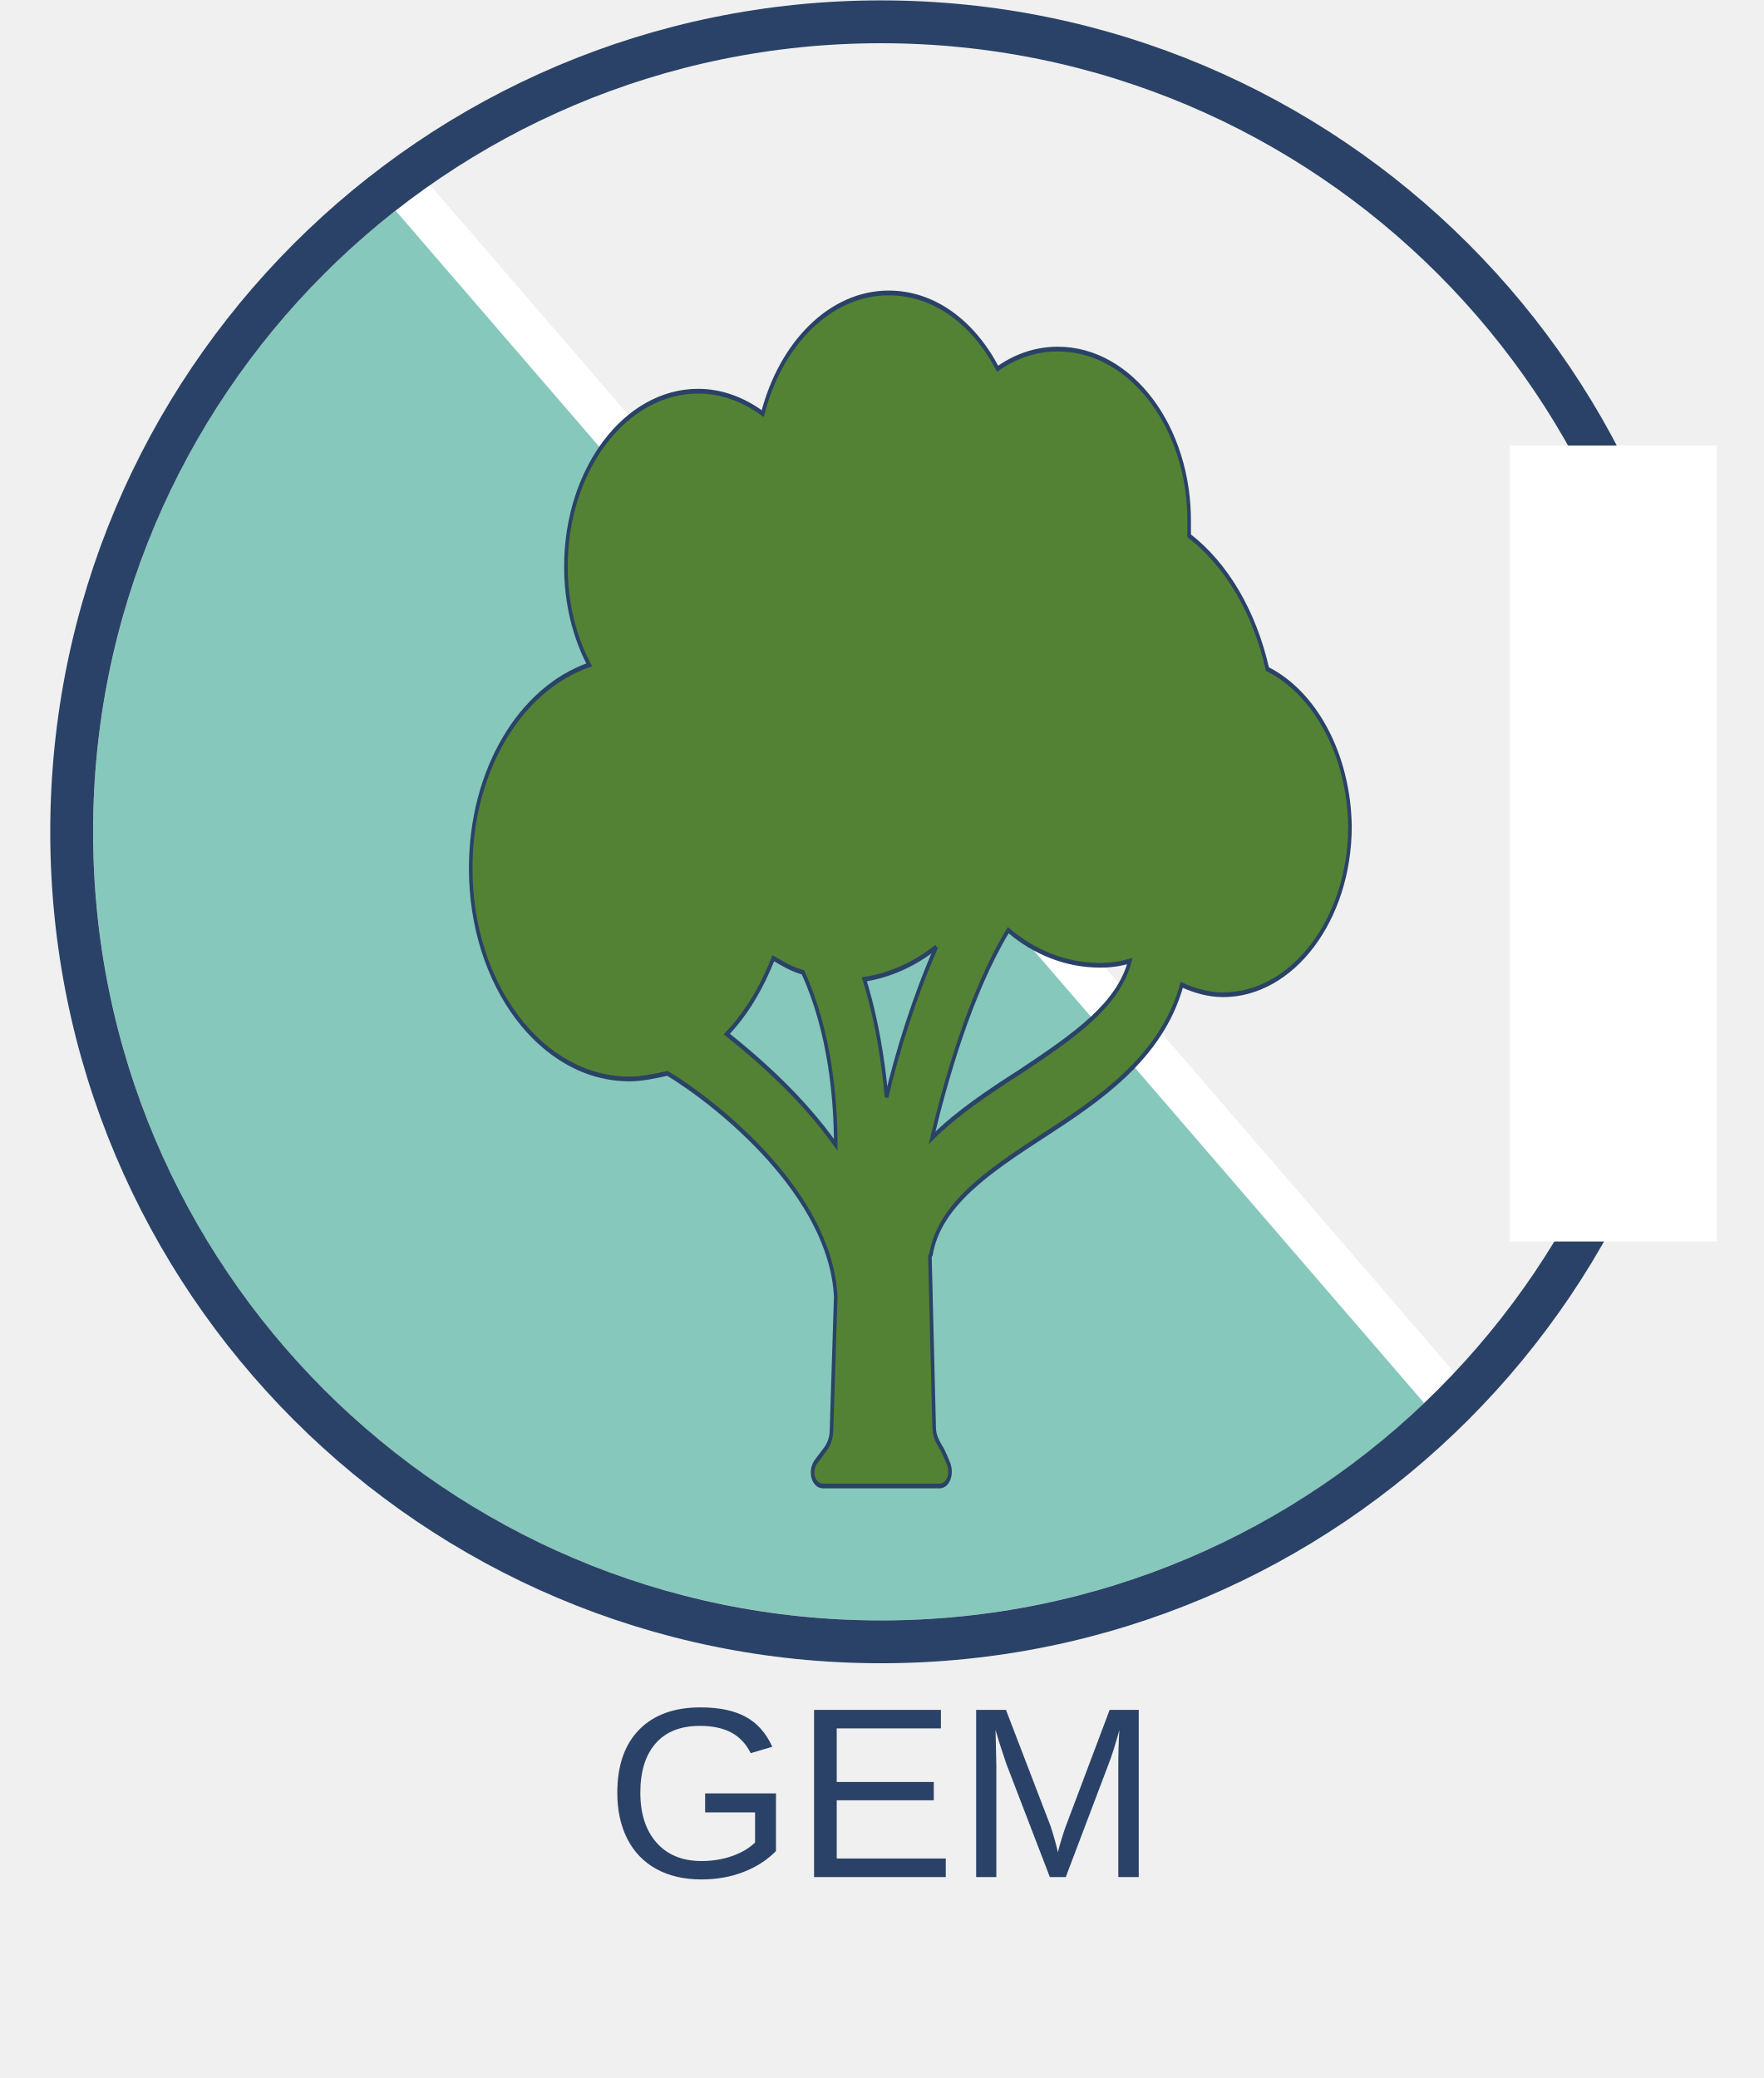
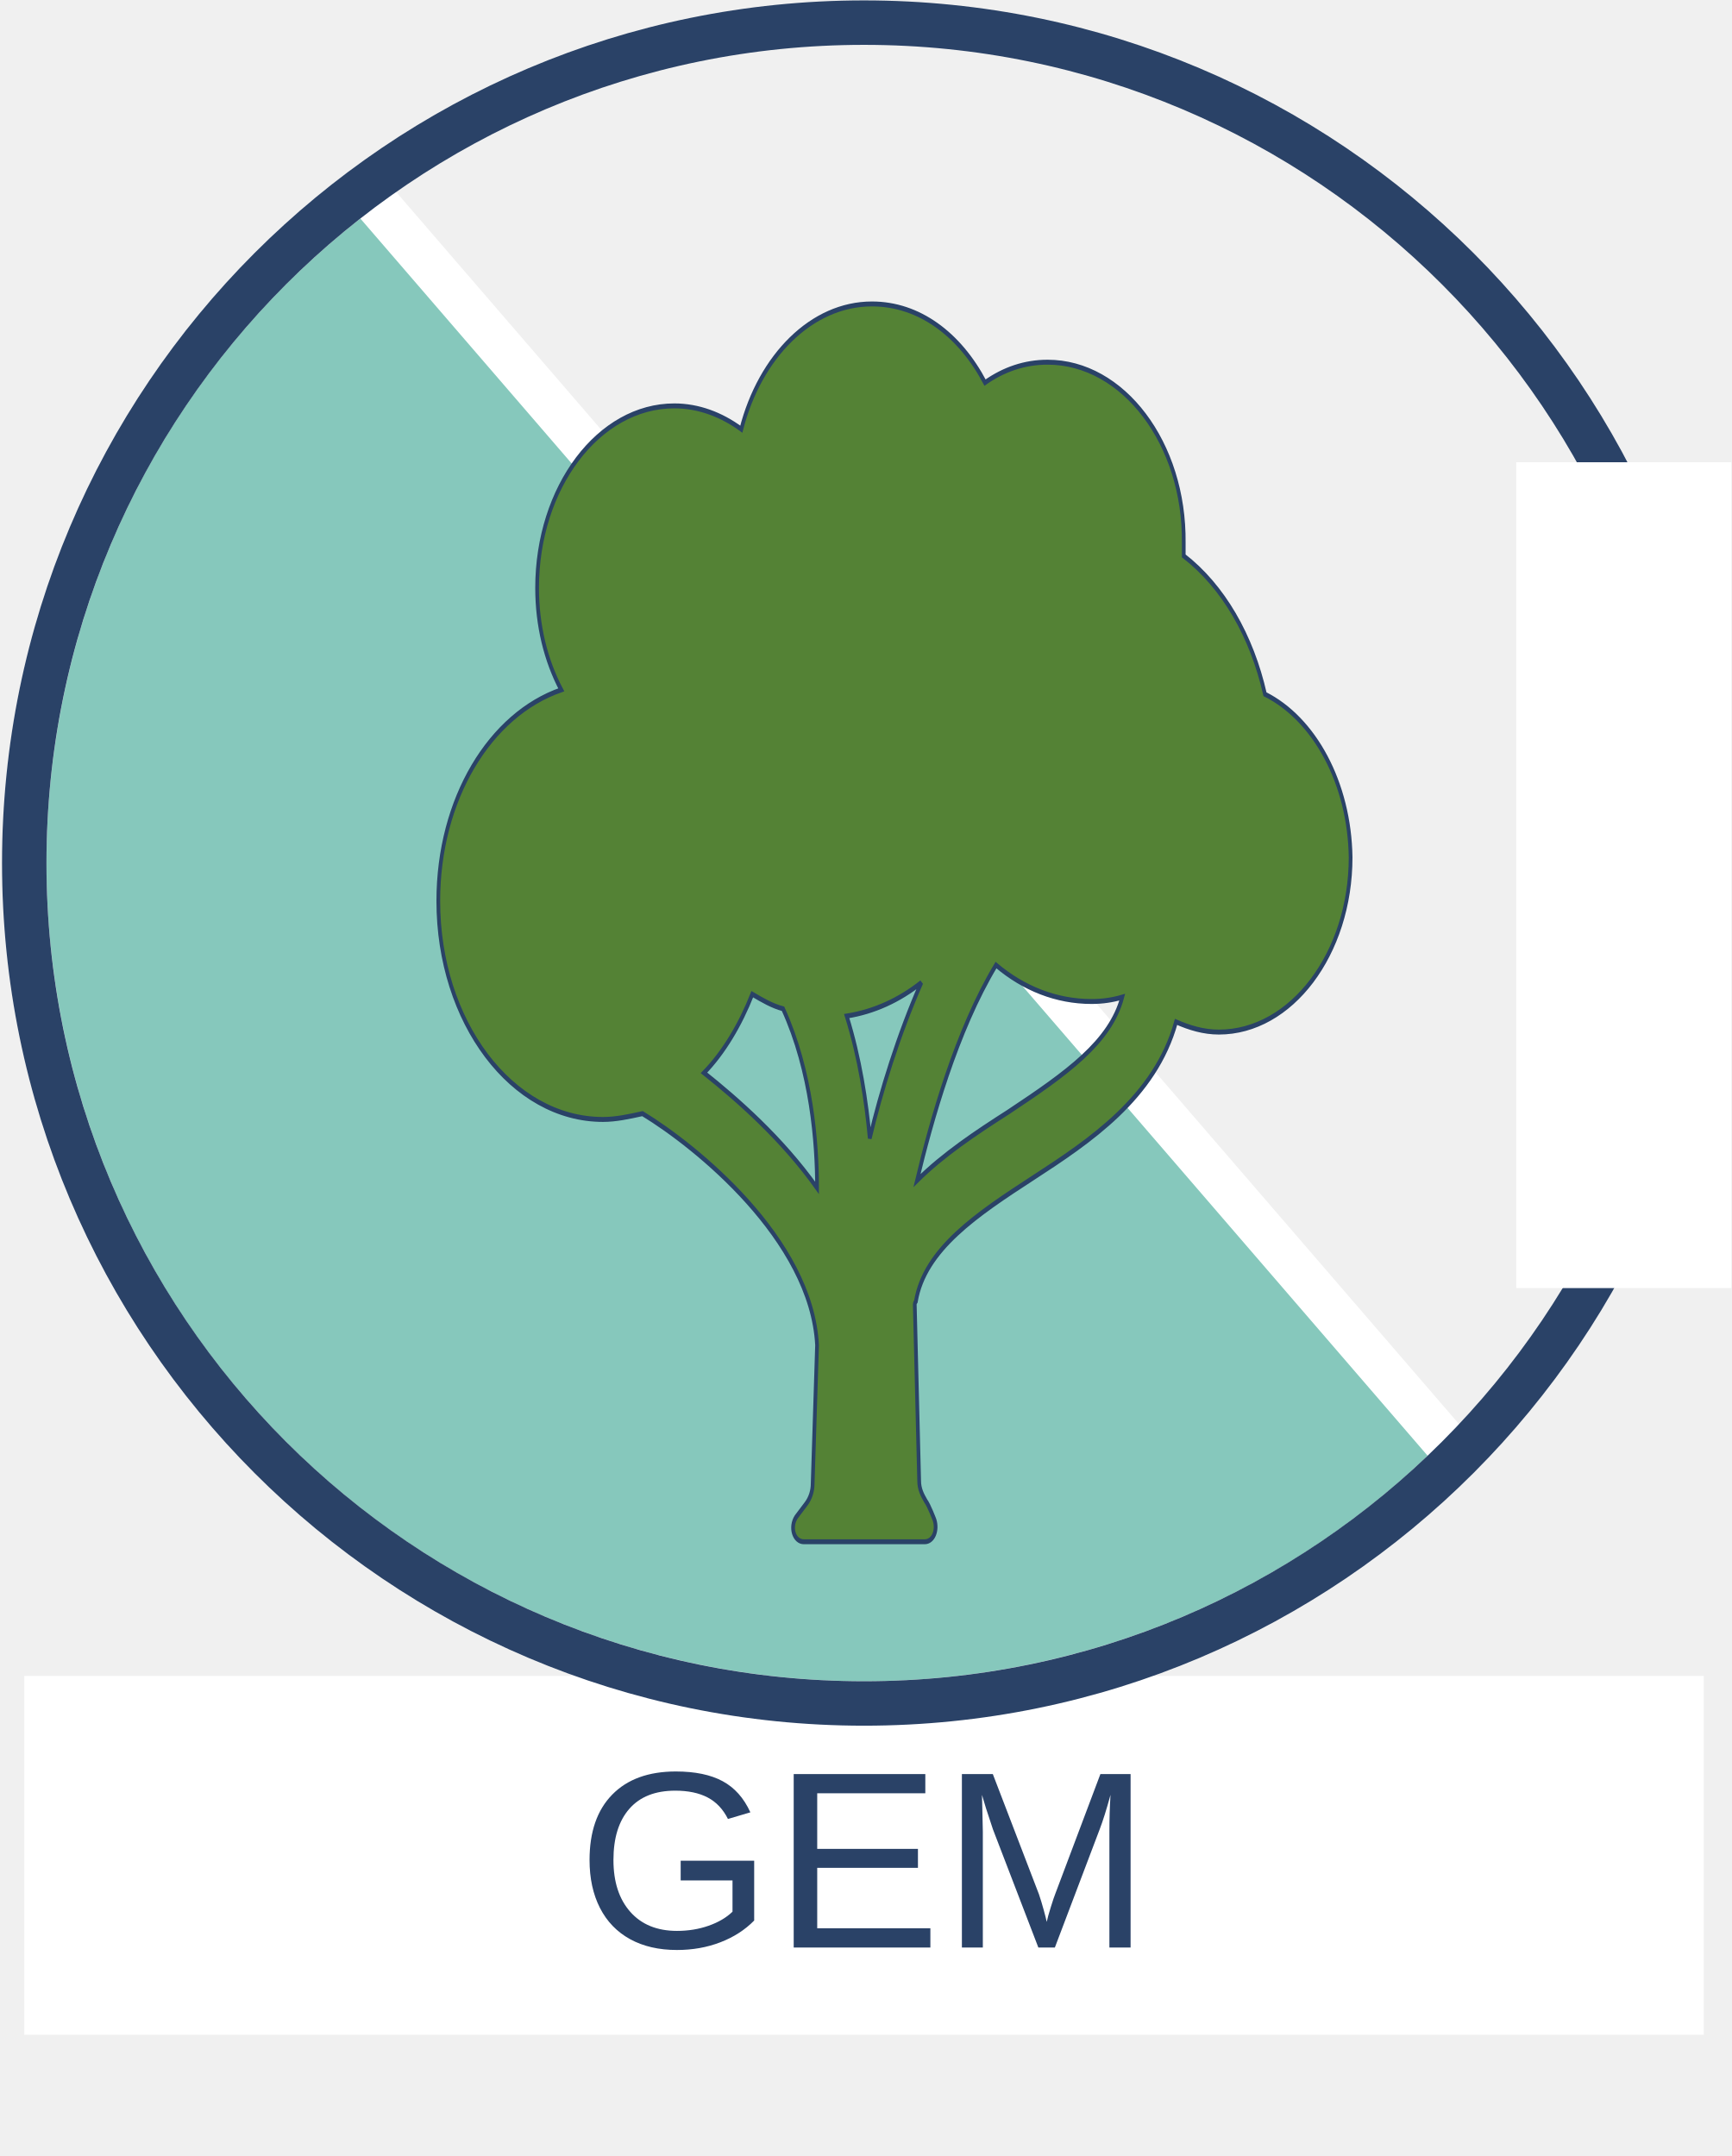
- <svg xmlns="http://www.w3.org/2000/svg" width="1132" height="1334" overflow="hidden">
+ <svg xmlns="http://www.w3.org/2000/svg" width="1071" height="1334" overflow="hidden">
  <defs>
    <clipPath id="clip0">
-       <rect x="1634" y="702" width="1132" height="1334" />
+       <rect x="1665" y="702" width="1071" height="1334" />
    </clipPath>
    <clipPath id="clip1">
      <rect x="1892" y="836" width="653" height="865" />
    </clipPath>
    <clipPath id="clip2">
      <rect x="1892" y="836" width="653" height="865" />
    </clipPath>
    <clipPath id="clip3">
      <rect x="1892" y="836" width="653" height="865" />
    </clipPath>
  </defs>
-   <g clip-path="url(#clip0)" transform="translate(-1634 -702)">
+   <g clip-path="url(#clip0)" transform="translate(-1665 -702)">
+     <rect x="1680" y="1739" width="1039" height="222" fill="#FFFFFF" />
+     <text fill="#2A4267" font-family="Arial,Arial_MSFontService,sans-serif" font-weight="400" font-size="156" transform="matrix(1 0 0 1 2021.87 1907)">GEM</text>
    <path d="M2567.02 1603.52C2364.24 1806.69 2035.31 1806.85 1832.33 1603.87 1629.36 1400.9 1629.2 1071.65 1831.98 868.481 1850.03 850.397 1869.39 833.67 1889.89 818.436Z" stroke="#FFFFFF" stroke-width="27.5" stroke-miterlimit="8" fill="#86C8BC" fill-rule="evenodd" />
    <path d="M1680 1236C1680 948.812 1912.59 716 2199.5 716 2486.41 716 2719 948.812 2719 1236 2719 1523.19 2486.41 1756 2199.5 1756 1912.59 1756 1680 1523.19 1680 1236Z" stroke="#2A4267" stroke-width="27.5" stroke-miterlimit="8" fill="none" fill-rule="evenodd" />
    <rect x="2603" y="988" width="133" height="511" fill="#FFFFFF" />
    <g clip-path="url(#clip1)">
      <g clip-path="url(#clip2)">
        <g clip-path="url(#clip3)">
          <path d="M555.558 222.767C547.408 195.6 529.75 172.508 505.3 158.246 505.3 156.208 505.3 154.171 505.3 152.133 505.979 105.95 467.946 67.917 421.083 67.917 406.821 67.917 393.917 71.312 382.371 77.425 366.75 55.013 341.621 40.75 312.417 40.75 275.063 40.75 243.142 65.2 231.596 99.158 219.371 92.367 205.108 88.292 190.167 88.292 143.304 88.292 105.271 126.325 105.271 173.188 105.271 190.846 110.704 207.146 120.213 220.729 76.067 232.275 44.146 271.667 44.146 319.208 44.146 375.579 89.65 421.083 146.021 421.083 154.171 421.083 162.321 419.725 170.471 418.367 203.071 433.308 275.063 476.775 278.458 526.354L275.742 590.875C275.742 594.271 274.383 597.667 271.667 600.383L265.554 606.496C261.479 611.25 264.196 618.042 270.308 618.042L345.017 618.042C350.45 618.042 353.167 612.608 351.129 607.854 351.129 607.854 347.733 601.063 345.696 599.025 343.658 596.308 341.621 593.592 341.621 589.517L338.904 507.338C338.904 506.658 339.583 505.979 339.583 505.979 345.017 481.529 377.617 465.229 412.254 448.25 446.892 431.271 487.642 410.896 500.546 375.579 508.696 378.296 517.525 380.333 527.033 380.333 571.858 380.333 608.533 343.658 608.533 298.833 607.854 264.196 586.121 234.313 555.558 222.767ZM311.058 429.913C309.021 412.933 304.946 392.558 296.796 372.863 313.775 370.825 329.396 365.392 342.979 357.242 328.717 381.692 317.85 408.179 311.058 429.913ZM208.504 399.35C220.729 389.842 230.917 376.938 238.388 362.675 244.5 365.392 250.613 368.108 257.404 369.467 275.063 398.671 278.458 431.95 278.458 453.004 256.725 429.913 228.879 411.575 208.504 399.35ZM396.633 417.688C376.938 427.196 356.563 437.383 340.263 449.608 349.092 421.763 364.713 379.654 389.163 349.092 406.142 359.958 426.517 366.071 448.25 366.071 455.042 366.071 461.154 365.392 467.267 364.033 459.796 385.088 433.308 399.35 396.633 417.688Z" stroke="#2A4267" stroke-width="2.3" fill="#548235" transform="matrix(1 0 0 1.32669 1892 836)" />
        </g>
      </g>
    </g>
-     <text fill="#2A4267" font-family="Arial,Arial_MSFontService,sans-serif" font-weight="400" font-size="156" transform="matrix(1 0 0 1 2022.4 1907)">GEM</text>
  </g>
</svg>
